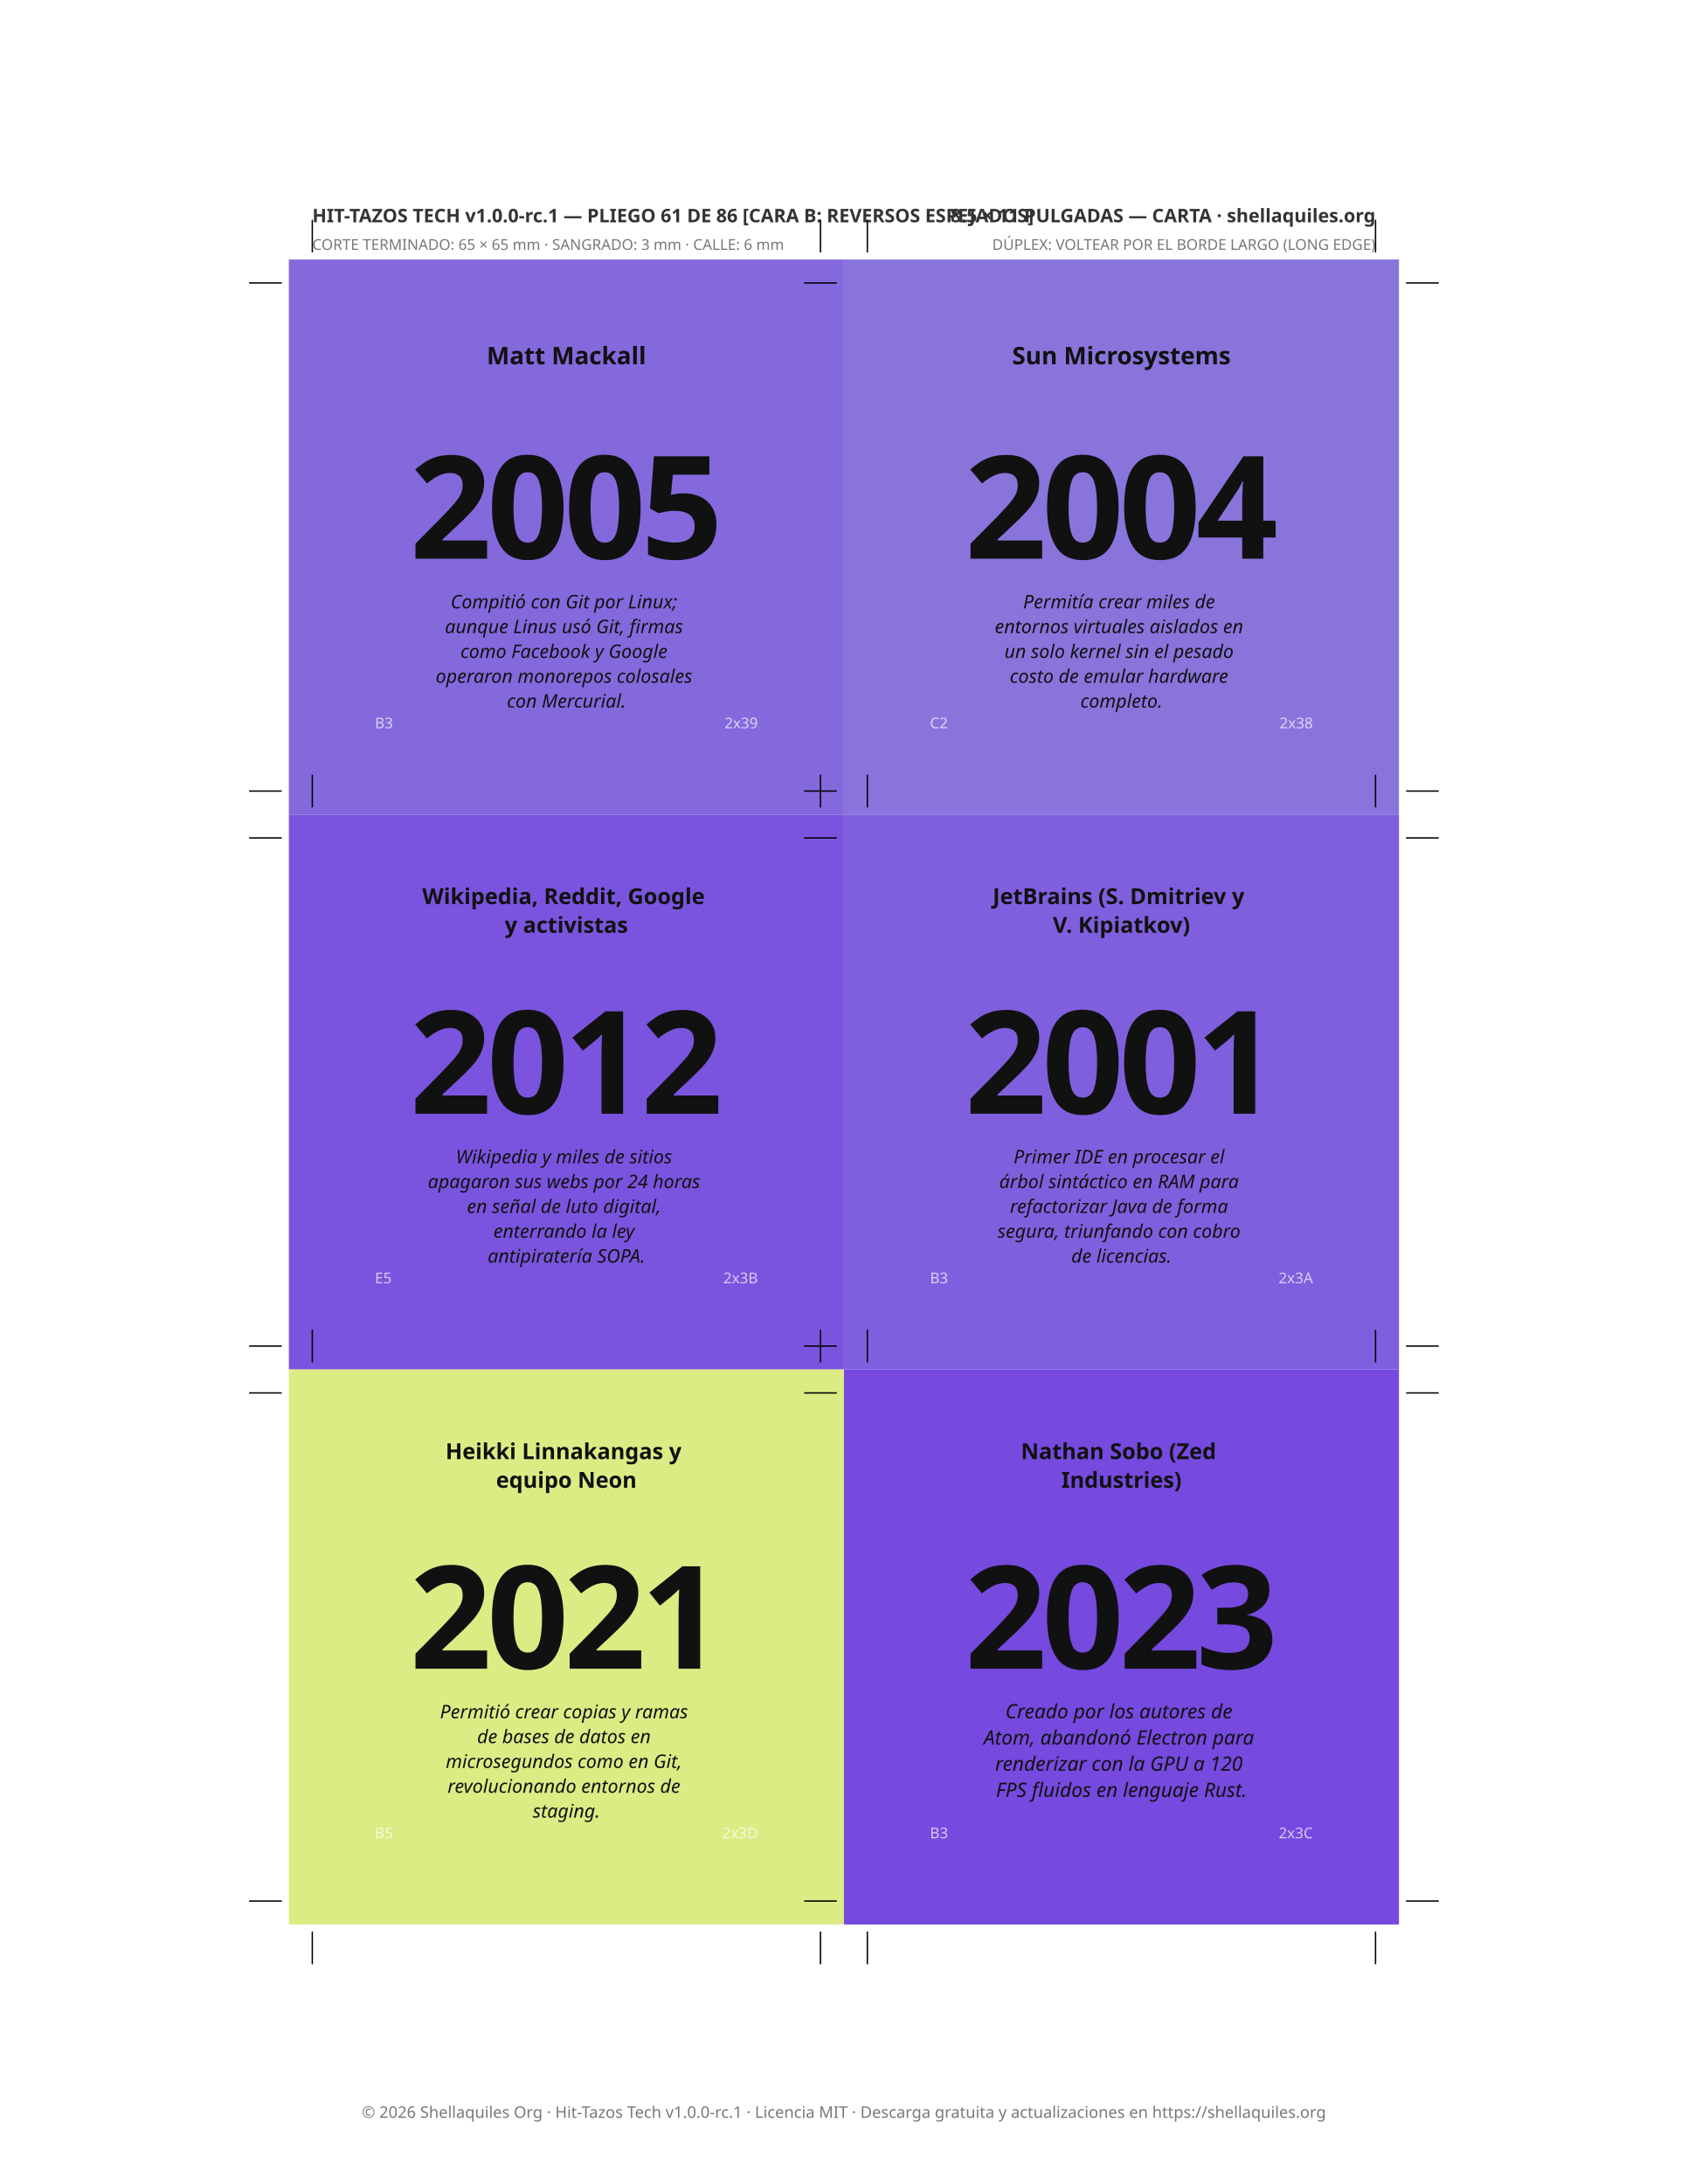
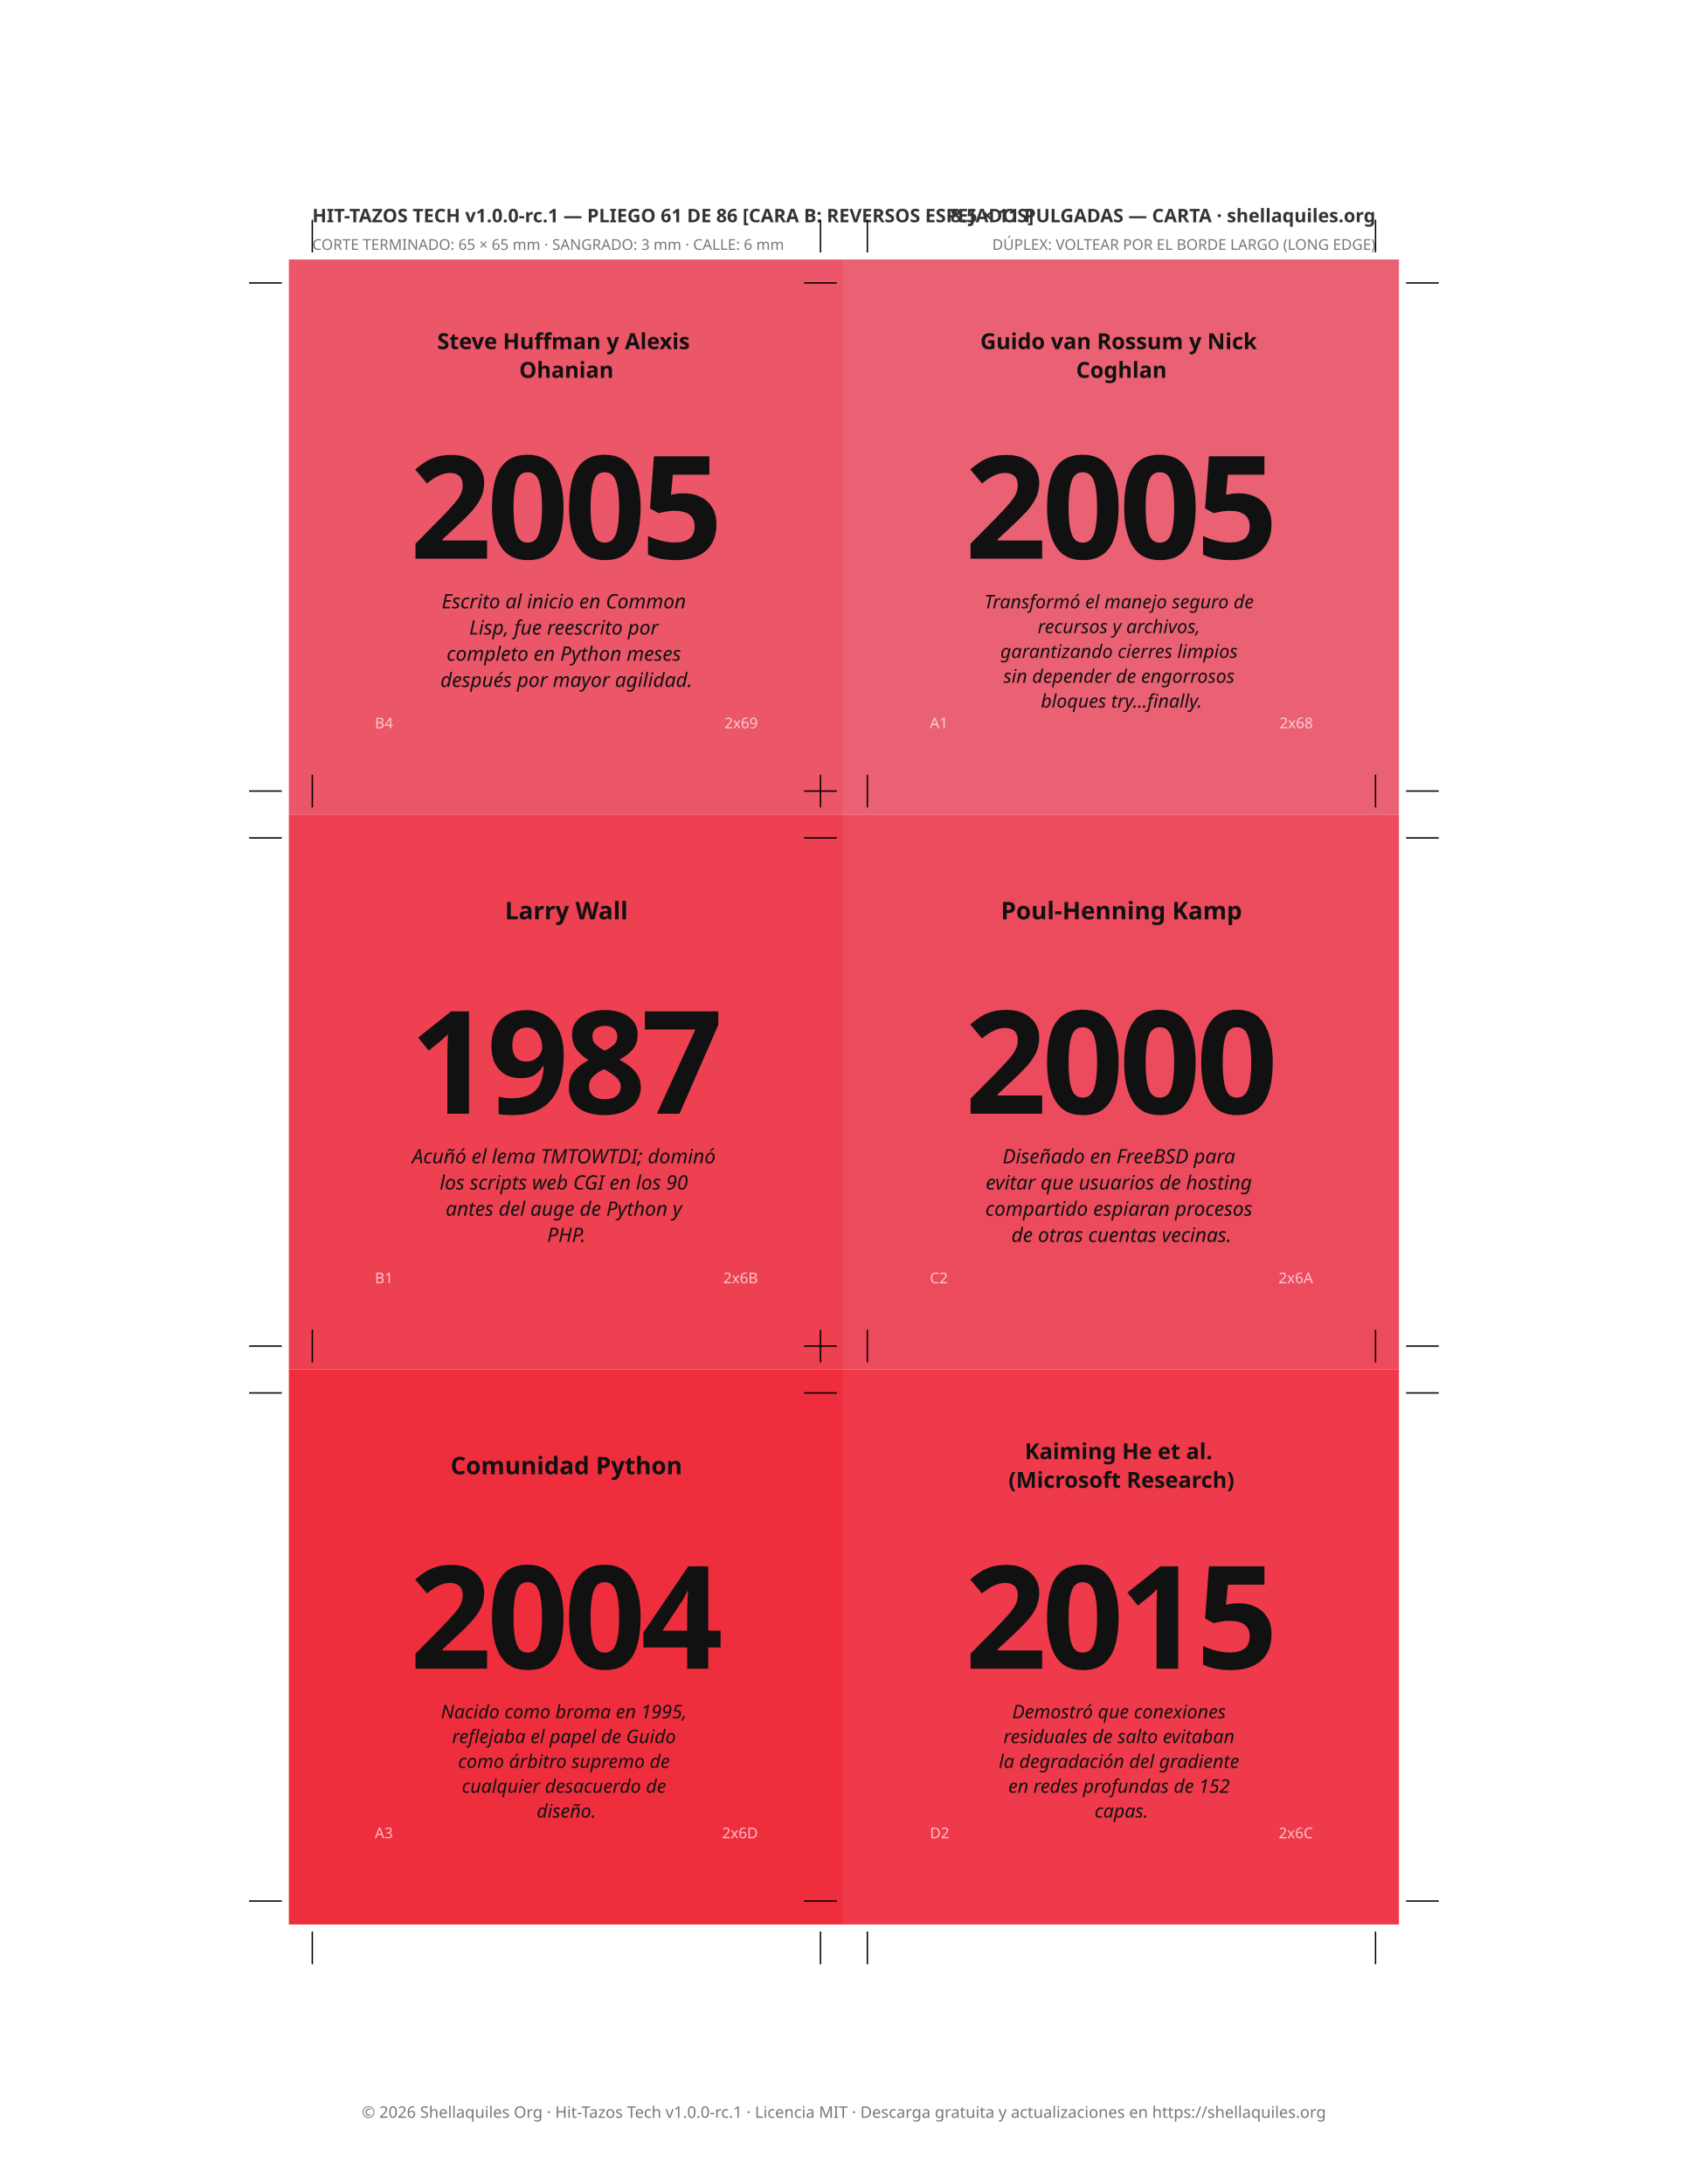
<svg xmlns="http://www.w3.org/2000/svg" width="215.9mm" height="279.4mm" viewBox="0 0 612 792" style="background-color: #ffffff;">
  <g id="encabezado_pliego">
    <text x="113.24" y="80.61" font-family="'Outfit', sans-serif" font-size="6.8" font-weight="700" fill="#333333">HIT-TAZOS TECH v1.0.0-rc.1 — PLIEGO 61 DE 86 [CARA B: REVERSOS ESPEJADOS]</text>
    <text x="498.76" y="80.61" font-family="'Outfit', sans-serif" font-size="6.8" font-weight="700" fill="#333333" text-anchor="end">8.5 × 11 PULGADAS — CARTA · shellaquiles.org</text>
    <text x="113.24" y="90.61" font-family="'Outfit', sans-serif" font-size="5.4" font-weight="500" fill="#777777">CORTE TERMINADO: 65 × 65 mm · SANGRADO: 3 mm · CALLE: 6 mm</text>
    <text x="498.76" y="90.61" font-family="'Outfit', sans-serif" font-size="5.4" font-weight="500" fill="#777777" text-anchor="end">DÚPLEX: VOLTEAR POR EL BORDE LARGO (LONG EDGE)</text>
  </g>
  <g id="tarjetas_reverso">
-     <g id="carta_2_39_reverso">
+     <g id="carta_2_69_reverso">
      <g stroke="#000000" stroke-width="0.5" stroke-linecap="square">
        <line x1="90.57" y1="102.61" x2="101.91" y2="102.61" />
        <line x1="113.24" y1="79.94" x2="113.24" y2="91.28" />
        <line x1="308.83" y1="102.61" x2="320.17" y2="102.61" />
        <line x1="297.50" y1="79.94" x2="297.50" y2="91.28" />
        <line x1="90.57" y1="286.87" x2="101.91" y2="286.87" />
        <line x1="113.24" y1="298.20" x2="113.24" y2="309.54" />
        <line x1="308.83" y1="286.87" x2="320.17" y2="286.87" />
        <line x1="297.50" y1="298.20" x2="297.50" y2="309.54" />
      </g>
-       <rect x="104.74" y="94.11" width="201.26" height="201.26" fill="#8469dd" />
+       <rect x="104.74" y="94.11" width="201.26" height="201.26" fill="#eb5668" />
      <g transform="translate(113.24, 102.61)">
-         <text font-family="'Outfit', sans-serif" font-size="8.8" font-weight="600" fill="#111111" text-anchor="middle">
-           <tspan x="92.13" y="29.5">Matt Mackall</tspan>
+         <text font-family="'Outfit', sans-serif" font-size="8" font-weight="600" fill="#111111" text-anchor="middle">
+           <tspan x="92.13" y="24">Steve Huffman y Alexis</tspan>
+           <tspan x="92.13" y="34.4">Ohanian</tspan>
        </text>
        <text x="92.13" y="100" font-family="'Space Grotesk', sans-serif" font-size="52" font-weight="900" letter-spacing="-1.8" fill="#111111" text-anchor="middle">2005</text>
-         <text font-family="'Outfit', sans-serif" font-size="6.8" font-weight="400" font-style="italic" fill="#111111" text-anchor="middle">
-           <tspan x="92.13" y="118.0">Compitió con Git por Linux;</tspan>
-           <tspan x="92.13" y="127.0">aunque Linus usó Git, firmas</tspan>
-           <tspan x="92.13" y="136.0">como Facebook y Google</tspan>
-           <tspan x="92.13" y="145.0">operaron monorepos colosales</tspan>
-           <tspan x="92.13" y="154.0">con Mercurial.</tspan>
+         <text font-family="'Outfit', sans-serif" font-size="7.2" font-weight="400" font-style="italic" fill="#111111" text-anchor="middle">
+           <tspan x="92.13" y="118.0">Escrito al inicio en Common</tspan>
+           <tspan x="92.13" y="127.5">Lisp, fue reescrito por</tspan>
+           <tspan x="92.13" y="137.0">completo en Python meses</tspan>
+           <tspan x="92.13" y="146.5">después por mayor agilidad.</tspan>
        </text>
-         <text x="22.68" y="161.5" font-family="'Outfit', sans-serif" font-size="5.4" font-weight="500" fill="rgba(255, 255, 255, 0.7)">B3</text>
-         <text x="161.57" y="161.5" font-family="'Space Grotesk', sans-serif" font-size="5.4" font-weight="500" fill="rgba(255, 255, 255, 0.7)" text-anchor="end">2x39</text>
+         <text x="22.68" y="161.5" font-family="'Outfit', sans-serif" font-size="5.4" font-weight="500" fill="rgba(255, 255, 255, 0.7)">B4</text>
+         <text x="161.57" y="161.5" font-family="'Space Grotesk', sans-serif" font-size="5.4" font-weight="500" fill="rgba(255, 255, 255, 0.7)" text-anchor="end">2x69</text>
      </g>
    </g>
-     <g id="carta_2_38_reverso">
+     <g id="carta_2_68_reverso">
      <g stroke="#000000" stroke-width="0.5" stroke-linecap="square">
        <line x1="291.83" y1="102.61" x2="303.17" y2="102.61" />
        <line x1="314.50" y1="79.94" x2="314.50" y2="91.28" />
        <line x1="510.09" y1="102.61" x2="521.43" y2="102.61" />
        <line x1="498.76" y1="79.94" x2="498.76" y2="91.28" />
        <line x1="291.83" y1="286.87" x2="303.17" y2="286.87" />
        <line x1="314.50" y1="298.20" x2="314.50" y2="309.54" />
        <line x1="510.09" y1="286.87" x2="521.43" y2="286.87" />
        <line x1="498.76" y1="298.20" x2="498.76" y2="309.54" />
      </g>
-       <rect x="306.00" y="94.11" width="201.26" height="201.26" fill="#8974dc" />
+       <rect x="306.00" y="94.11" width="201.26" height="201.26" fill="#ea6173" />
      <g transform="translate(314.50, 102.61)">
-         <text font-family="'Outfit', sans-serif" font-size="8.8" font-weight="600" fill="#111111" text-anchor="middle">
-           <tspan x="92.13" y="29.5">Sun Microsystems</tspan>
+         <text font-family="'Outfit', sans-serif" font-size="8" font-weight="600" fill="#111111" text-anchor="middle">
+           <tspan x="92.13" y="24">Guido van Rossum y Nick</tspan>
+           <tspan x="92.13" y="34.4">Coghlan</tspan>
        </text>
-         <text x="92.13" y="100" font-family="'Space Grotesk', sans-serif" font-size="52" font-weight="900" letter-spacing="-1.8" fill="#111111" text-anchor="middle">2004</text>
+         <text x="92.13" y="100" font-family="'Space Grotesk', sans-serif" font-size="52" font-weight="900" letter-spacing="-1.8" fill="#111111" text-anchor="middle">2005</text>
        <text font-family="'Outfit', sans-serif" font-size="6.8" font-weight="400" font-style="italic" fill="#111111" text-anchor="middle">
-           <tspan x="92.13" y="118.0">Permitía crear miles de</tspan>
-           <tspan x="92.13" y="127.0">entornos virtuales aislados en</tspan>
-           <tspan x="92.13" y="136.0">un solo kernel sin el pesado</tspan>
-           <tspan x="92.13" y="145.0">costo de emular hardware</tspan>
-           <tspan x="92.13" y="154.0">completo.</tspan>
+           <tspan x="92.13" y="118.0">Transformó el manejo seguro de</tspan>
+           <tspan x="92.13" y="127.0">recursos y archivos,</tspan>
+           <tspan x="92.13" y="136.0">garantizando cierres limpios</tspan>
+           <tspan x="92.13" y="145.0">sin depender de engorrosos</tspan>
+           <tspan x="92.13" y="154.0">bloques try...finally.</tspan>
        </text>
-         <text x="22.68" y="161.5" font-family="'Outfit', sans-serif" font-size="5.4" font-weight="500" fill="rgba(255, 255, 255, 0.7)">C2</text>
-         <text x="161.57" y="161.5" font-family="'Space Grotesk', sans-serif" font-size="5.4" font-weight="500" fill="rgba(255, 255, 255, 0.7)" text-anchor="end">2x38</text>
+         <text x="22.68" y="161.5" font-family="'Outfit', sans-serif" font-size="5.4" font-weight="500" fill="rgba(255, 255, 255, 0.7)">A1</text>
+         <text x="161.57" y="161.5" font-family="'Space Grotesk', sans-serif" font-size="5.4" font-weight="500" fill="rgba(255, 255, 255, 0.7)" text-anchor="end">2x68</text>
      </g>
    </g>
-     <g id="carta_2_3B_reverso">
+     <g id="carta_2_6B_reverso">
      <g stroke="#000000" stroke-width="0.5" stroke-linecap="square">
        <line x1="90.57" y1="303.87" x2="101.91" y2="303.87" />
        <line x1="113.24" y1="281.20" x2="113.24" y2="292.54" />
        <line x1="308.83" y1="303.87" x2="320.17" y2="303.87" />
        <line x1="297.50" y1="281.20" x2="297.50" y2="292.54" />
        <line x1="90.57" y1="488.13" x2="101.91" y2="488.13" />
        <line x1="113.24" y1="499.46" x2="113.24" y2="510.80" />
        <line x1="308.83" y1="488.13" x2="320.17" y2="488.13" />
        <line x1="297.50" y1="499.46" x2="297.50" y2="510.80" />
      </g>
-       <rect x="104.74" y="295.37" width="201.26" height="201.26" fill="#7a54de" />
+       <rect x="104.74" y="295.37" width="201.26" height="201.26" fill="#ed4051" />
      <g transform="translate(113.24, 303.87)">
-         <text font-family="'Outfit', sans-serif" font-size="8" font-weight="600" fill="#111111" text-anchor="middle">
-           <tspan x="92.13" y="24">Wikipedia, Reddit, Google</tspan>
-           <tspan x="92.13" y="34.4">y activistas</tspan>
+         <text font-family="'Outfit', sans-serif" font-size="8.8" font-weight="600" fill="#111111" text-anchor="middle">
+           <tspan x="92.13" y="29.5">Larry Wall</tspan>
        </text>
-         <text x="92.13" y="100" font-family="'Space Grotesk', sans-serif" font-size="52" font-weight="900" letter-spacing="-1.8" fill="#111111" text-anchor="middle">2012</text>
-         <text font-family="'Outfit', sans-serif" font-size="6.8" font-weight="400" font-style="italic" fill="#111111" text-anchor="middle">
-           <tspan x="92.13" y="118.0">Wikipedia y miles de sitios</tspan>
-           <tspan x="92.13" y="127.0">apagaron sus webs por 24 horas</tspan>
-           <tspan x="92.13" y="136.0">en señal de luto digital,</tspan>
-           <tspan x="92.13" y="145.0">enterrando la ley</tspan>
-           <tspan x="92.13" y="154.0">antipiratería SOPA.</tspan>
+         <text x="92.13" y="100" font-family="'Space Grotesk', sans-serif" font-size="52" font-weight="900" letter-spacing="-1.8" fill="#111111" text-anchor="middle">1987</text>
+         <text font-family="'Outfit', sans-serif" font-size="7.2" font-weight="400" font-style="italic" fill="#111111" text-anchor="middle">
+           <tspan x="92.13" y="118.0">Acuñó el lema TMTOWTDI; dominó</tspan>
+           <tspan x="92.13" y="127.5">los scripts web CGI en los 90</tspan>
+           <tspan x="92.13" y="137.0">antes del auge de Python y</tspan>
+           <tspan x="92.13" y="146.5">PHP.</tspan>
        </text>
-         <text x="22.68" y="161.5" font-family="'Outfit', sans-serif" font-size="5.4" font-weight="500" fill="rgba(255, 255, 255, 0.7)">E5</text>
-         <text x="161.57" y="161.5" font-family="'Space Grotesk', sans-serif" font-size="5.4" font-weight="500" fill="rgba(255, 255, 255, 0.7)" text-anchor="end">2x3B</text>
+         <text x="22.68" y="161.5" font-family="'Outfit', sans-serif" font-size="5.4" font-weight="500" fill="rgba(255, 255, 255, 0.7)">B1</text>
+         <text x="161.57" y="161.5" font-family="'Space Grotesk', sans-serif" font-size="5.4" font-weight="500" fill="rgba(255, 255, 255, 0.7)" text-anchor="end">2x6B</text>
      </g>
    </g>
-     <g id="carta_2_3A_reverso">
+     <g id="carta_2_6A_reverso">
      <g stroke="#000000" stroke-width="0.5" stroke-linecap="square">
        <line x1="291.83" y1="303.87" x2="303.17" y2="303.87" />
        <line x1="314.50" y1="281.20" x2="314.50" y2="292.54" />
        <line x1="510.09" y1="303.87" x2="521.43" y2="303.87" />
        <line x1="498.76" y1="281.20" x2="498.76" y2="292.54" />
        <line x1="291.83" y1="488.13" x2="303.17" y2="488.13" />
        <line x1="314.50" y1="499.46" x2="314.50" y2="510.80" />
        <line x1="510.09" y1="488.13" x2="521.43" y2="488.13" />
        <line x1="498.76" y1="499.46" x2="498.76" y2="510.80" />
      </g>
-       <rect x="306.00" y="295.37" width="201.26" height="201.26" fill="#7f5fdd" />
+       <rect x="306.00" y="295.37" width="201.26" height="201.26" fill="#ec4b5d" />
      <g transform="translate(314.50, 303.87)">
-         <text font-family="'Outfit', sans-serif" font-size="8" font-weight="600" fill="#111111" text-anchor="middle">
-           <tspan x="92.13" y="24">JetBrains (S. Dmitriev y</tspan>
-           <tspan x="92.13" y="34.4">V. Kipiatkov)</tspan>
+         <text font-family="'Outfit', sans-serif" font-size="8.8" font-weight="600" fill="#111111" text-anchor="middle">
+           <tspan x="92.13" y="29.5">Poul-Henning Kamp</tspan>
        </text>
-         <text x="92.13" y="100" font-family="'Space Grotesk', sans-serif" font-size="52" font-weight="900" letter-spacing="-1.8" fill="#111111" text-anchor="middle">2001</text>
-         <text font-family="'Outfit', sans-serif" font-size="6.8" font-weight="400" font-style="italic" fill="#111111" text-anchor="middle">
-           <tspan x="92.13" y="118.0">Primer IDE en procesar el</tspan>
-           <tspan x="92.13" y="127.0">árbol sintáctico en RAM para</tspan>
-           <tspan x="92.13" y="136.0">refactorizar Java de forma</tspan>
-           <tspan x="92.13" y="145.0">segura, triunfando con cobro</tspan>
-           <tspan x="92.13" y="154.0">de licencias.</tspan>
+         <text x="92.13" y="100" font-family="'Space Grotesk', sans-serif" font-size="52" font-weight="900" letter-spacing="-1.8" fill="#111111" text-anchor="middle">2000</text>
+         <text font-family="'Outfit', sans-serif" font-size="7.2" font-weight="400" font-style="italic" fill="#111111" text-anchor="middle">
+           <tspan x="92.13" y="118.0">Diseñado en FreeBSD para</tspan>
+           <tspan x="92.13" y="127.5">evitar que usuarios de hosting</tspan>
+           <tspan x="92.13" y="137.0">compartido espiaran procesos</tspan>
+           <tspan x="92.13" y="146.5">de otras cuentas vecinas.</tspan>
        </text>
-         <text x="22.68" y="161.5" font-family="'Outfit', sans-serif" font-size="5.4" font-weight="500" fill="rgba(255, 255, 255, 0.7)">B3</text>
-         <text x="161.57" y="161.5" font-family="'Space Grotesk', sans-serif" font-size="5.4" font-weight="500" fill="rgba(255, 255, 255, 0.7)" text-anchor="end">2x3A</text>
+         <text x="22.68" y="161.5" font-family="'Outfit', sans-serif" font-size="5.4" font-weight="500" fill="rgba(255, 255, 255, 0.7)">C2</text>
+         <text x="161.57" y="161.5" font-family="'Space Grotesk', sans-serif" font-size="5.4" font-weight="500" fill="rgba(255, 255, 255, 0.7)" text-anchor="end">2x6A</text>
      </g>
    </g>
-     <g id="carta_2_3D_reverso">
+     <g id="carta_2_6D_reverso">
      <g stroke="#000000" stroke-width="0.5" stroke-linecap="square">
        <line x1="90.57" y1="505.13" x2="101.91" y2="505.13" />
        <line x1="113.24" y1="482.46" x2="113.24" y2="493.80" />
        <line x1="308.83" y1="505.13" x2="320.17" y2="505.13" />
        <line x1="297.50" y1="482.46" x2="297.50" y2="493.80" />
        <line x1="90.57" y1="689.39" x2="101.91" y2="689.39" />
        <line x1="113.24" y1="700.72" x2="113.24" y2="712.06" />
        <line x1="308.83" y1="689.39" x2="320.17" y2="689.39" />
        <line x1="297.50" y1="700.72" x2="297.50" y2="712.06" />
      </g>
-       <rect x="104.74" y="496.63" width="201.26" height="201.26" fill="#ddeb84" />
+       <rect x="104.74" y="496.63" width="201.26" height="201.26" fill="#ef2e3d" />
      <g transform="translate(113.24, 505.13)">
-         <text font-family="'Outfit', sans-serif" font-size="8" font-weight="600" fill="#111111" text-anchor="middle">
-           <tspan x="92.13" y="24">Heikki Linnakangas y</tspan>
-           <tspan x="92.13" y="34.4">equipo Neon</tspan>
+         <text font-family="'Outfit', sans-serif" font-size="8.8" font-weight="600" fill="#111111" text-anchor="middle">
+           <tspan x="92.13" y="29.5">Comunidad Python</tspan>
        </text>
-         <text x="92.13" y="100" font-family="'Space Grotesk', sans-serif" font-size="52" font-weight="900" letter-spacing="-1.8" fill="#111111" text-anchor="middle">2021</text>
+         <text x="92.13" y="100" font-family="'Space Grotesk', sans-serif" font-size="52" font-weight="900" letter-spacing="-1.8" fill="#111111" text-anchor="middle">2004</text>
        <text font-family="'Outfit', sans-serif" font-size="6.8" font-weight="400" font-style="italic" fill="#111111" text-anchor="middle">
-           <tspan x="92.13" y="118.0">Permitió crear copias y ramas</tspan>
-           <tspan x="92.13" y="127.0">de bases de datos en</tspan>
-           <tspan x="92.13" y="136.0">microsegundos como en Git,</tspan>
-           <tspan x="92.13" y="145.0">revolucionando entornos de</tspan>
-           <tspan x="92.13" y="154.0">staging.</tspan>
+           <tspan x="92.13" y="118.0">Nacido como broma en 1995,</tspan>
+           <tspan x="92.13" y="127.0">reflejaba el papel de Guido</tspan>
+           <tspan x="92.13" y="136.0">como árbitro supremo de</tspan>
+           <tspan x="92.13" y="145.0">cualquier desacuerdo de</tspan>
+           <tspan x="92.13" y="154.0">diseño.</tspan>
        </text>
-         <text x="22.68" y="161.5" font-family="'Outfit', sans-serif" font-size="5.4" font-weight="500" fill="rgba(255, 255, 255, 0.7)">B5</text>
-         <text x="161.57" y="161.5" font-family="'Space Grotesk', sans-serif" font-size="5.4" font-weight="500" fill="rgba(255, 255, 255, 0.7)" text-anchor="end">2x3D</text>
+         <text x="22.68" y="161.5" font-family="'Outfit', sans-serif" font-size="5.4" font-weight="500" fill="rgba(255, 255, 255, 0.7)">A3</text>
+         <text x="161.57" y="161.5" font-family="'Space Grotesk', sans-serif" font-size="5.4" font-weight="500" fill="rgba(255, 255, 255, 0.7)" text-anchor="end">2x6D</text>
      </g>
    </g>
-     <g id="carta_2_3C_reverso">
+     <g id="carta_2_6C_reverso">
      <g stroke="#000000" stroke-width="0.5" stroke-linecap="square">
        <line x1="291.83" y1="505.13" x2="303.17" y2="505.13" />
        <line x1="314.50" y1="482.46" x2="314.50" y2="493.80" />
        <line x1="510.09" y1="505.13" x2="521.43" y2="505.13" />
        <line x1="498.76" y1="482.46" x2="498.76" y2="493.80" />
        <line x1="291.83" y1="689.39" x2="303.17" y2="689.39" />
        <line x1="314.50" y1="700.72" x2="314.50" y2="712.06" />
        <line x1="510.09" y1="689.39" x2="521.43" y2="689.39" />
        <line x1="498.76" y1="700.72" x2="498.76" y2="712.06" />
      </g>
-       <rect x="306.00" y="496.63" width="201.26" height="201.26" fill="#7649df" />
+       <rect x="306.00" y="496.63" width="201.26" height="201.26" fill="#ee3a4a" />
      <g transform="translate(314.50, 505.13)">
        <text font-family="'Outfit', sans-serif" font-size="8" font-weight="600" fill="#111111" text-anchor="middle">
-           <tspan x="92.13" y="24">Nathan Sobo (Zed</tspan>
-           <tspan x="92.13" y="34.4">Industries)</tspan>
+           <tspan x="92.13" y="24">Kaiming He et al.</tspan>
+           <tspan x="92.13" y="34.4">(Microsoft Research)</tspan>
        </text>
-         <text x="92.13" y="100" font-family="'Space Grotesk', sans-serif" font-size="52" font-weight="900" letter-spacing="-1.8" fill="#111111" text-anchor="middle">2023</text>
-         <text font-family="'Outfit', sans-serif" font-size="7.2" font-weight="400" font-style="italic" fill="#111111" text-anchor="middle">
-           <tspan x="92.13" y="118.0">Creado por los autores de</tspan>
-           <tspan x="92.13" y="127.5">Atom, abandonó Electron para</tspan>
-           <tspan x="92.13" y="137.0">renderizar con la GPU a 120</tspan>
-           <tspan x="92.13" y="146.5">FPS fluidos en lenguaje Rust.</tspan>
+         <text x="92.13" y="100" font-family="'Space Grotesk', sans-serif" font-size="52" font-weight="900" letter-spacing="-1.8" fill="#111111" text-anchor="middle">2015</text>
+         <text font-family="'Outfit', sans-serif" font-size="6.8" font-weight="400" font-style="italic" fill="#111111" text-anchor="middle">
+           <tspan x="92.13" y="118.0">Demostró que conexiones</tspan>
+           <tspan x="92.13" y="127.0">residuales de salto evitaban</tspan>
+           <tspan x="92.13" y="136.0">la degradación del gradiente</tspan>
+           <tspan x="92.13" y="145.0">en redes profundas de 152</tspan>
+           <tspan x="92.13" y="154.0">capas.</tspan>
        </text>
-         <text x="22.68" y="161.5" font-family="'Outfit', sans-serif" font-size="5.4" font-weight="500" fill="rgba(255, 255, 255, 0.7)">B3</text>
-         <text x="161.57" y="161.5" font-family="'Space Grotesk', sans-serif" font-size="5.4" font-weight="500" fill="rgba(255, 255, 255, 0.7)" text-anchor="end">2x3C</text>
+         <text x="22.68" y="161.5" font-family="'Outfit', sans-serif" font-size="5.4" font-weight="500" fill="rgba(255, 255, 255, 0.7)">D2</text>
+         <text x="161.57" y="161.5" font-family="'Space Grotesk', sans-serif" font-size="5.4" font-weight="500" fill="rgba(255, 255, 255, 0.7)" text-anchor="end">2x6C</text>
      </g>
    </g>
  </g>
  <g id="pie_pliego">
    <text x="306.00" y="768.00" font-family="'Outfit', sans-serif" font-size="5.8" font-weight="500" fill="#777777" text-anchor="middle">© 2026 Shellaquiles Org · Hit-Tazos Tech v1.0.0-rc.1 · Licencia MIT · Descarga gratuita y actualizaciones en https://shellaquiles.org</text>
  </g>
</svg>
